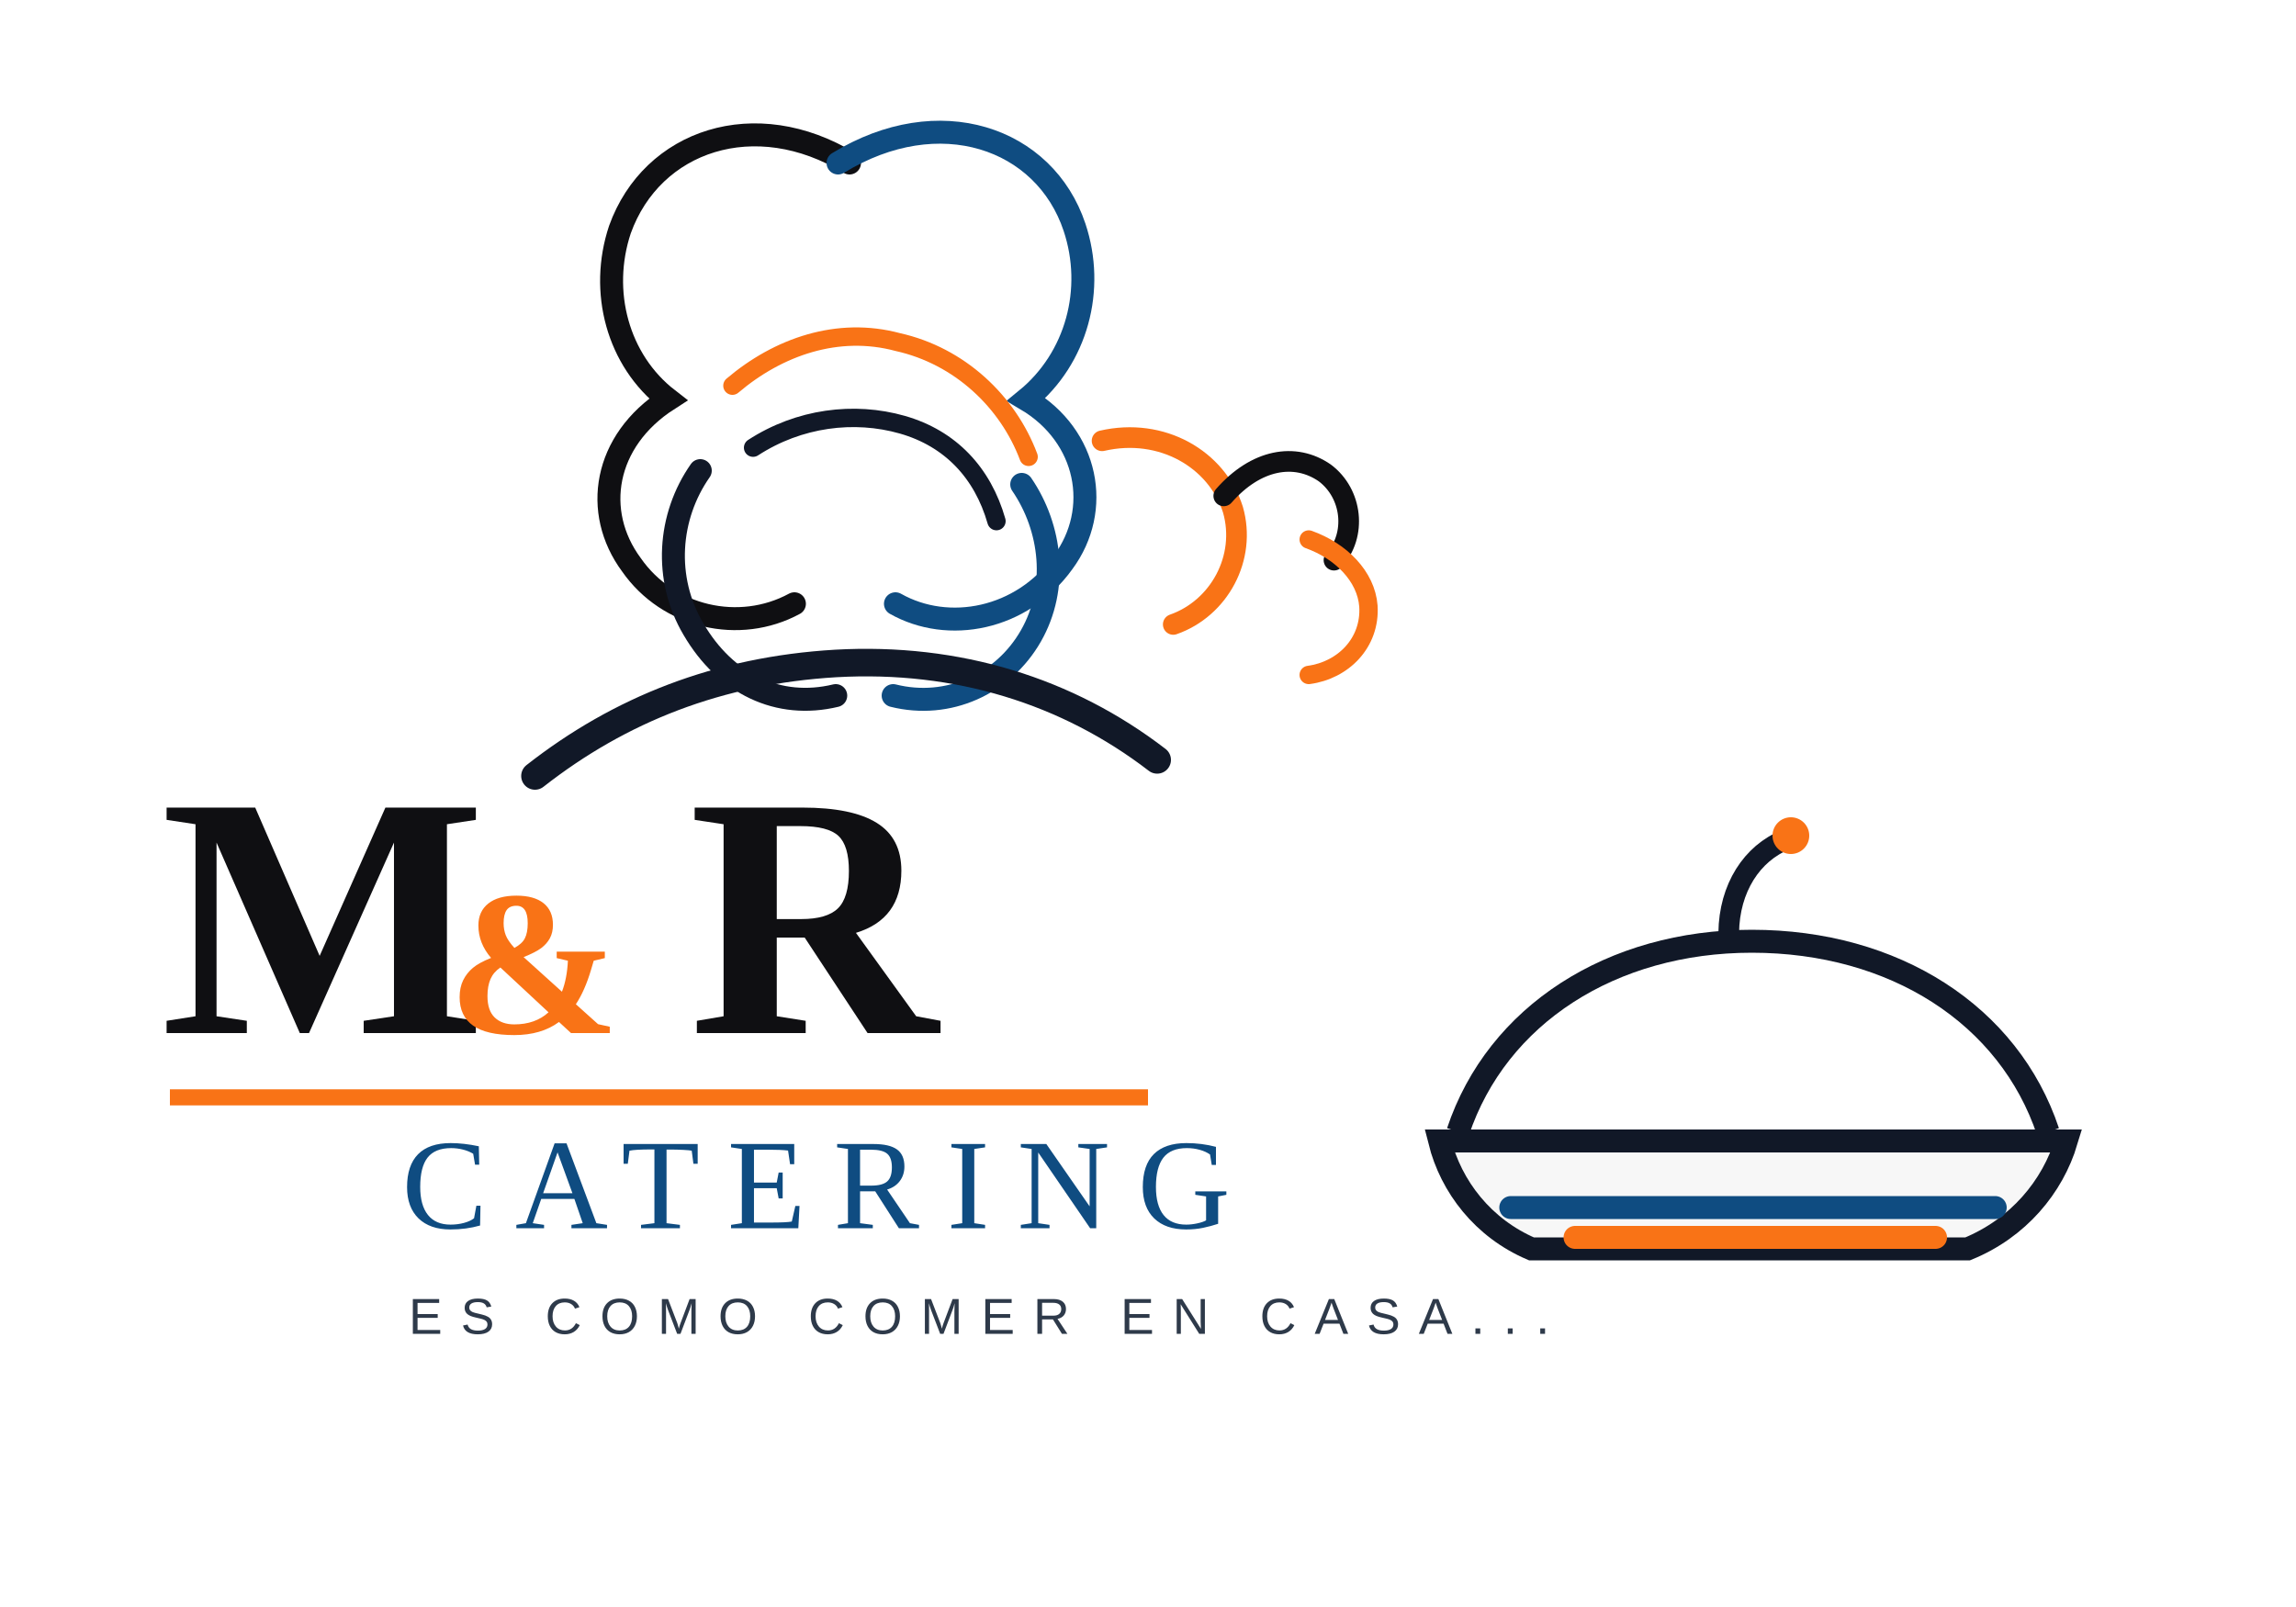
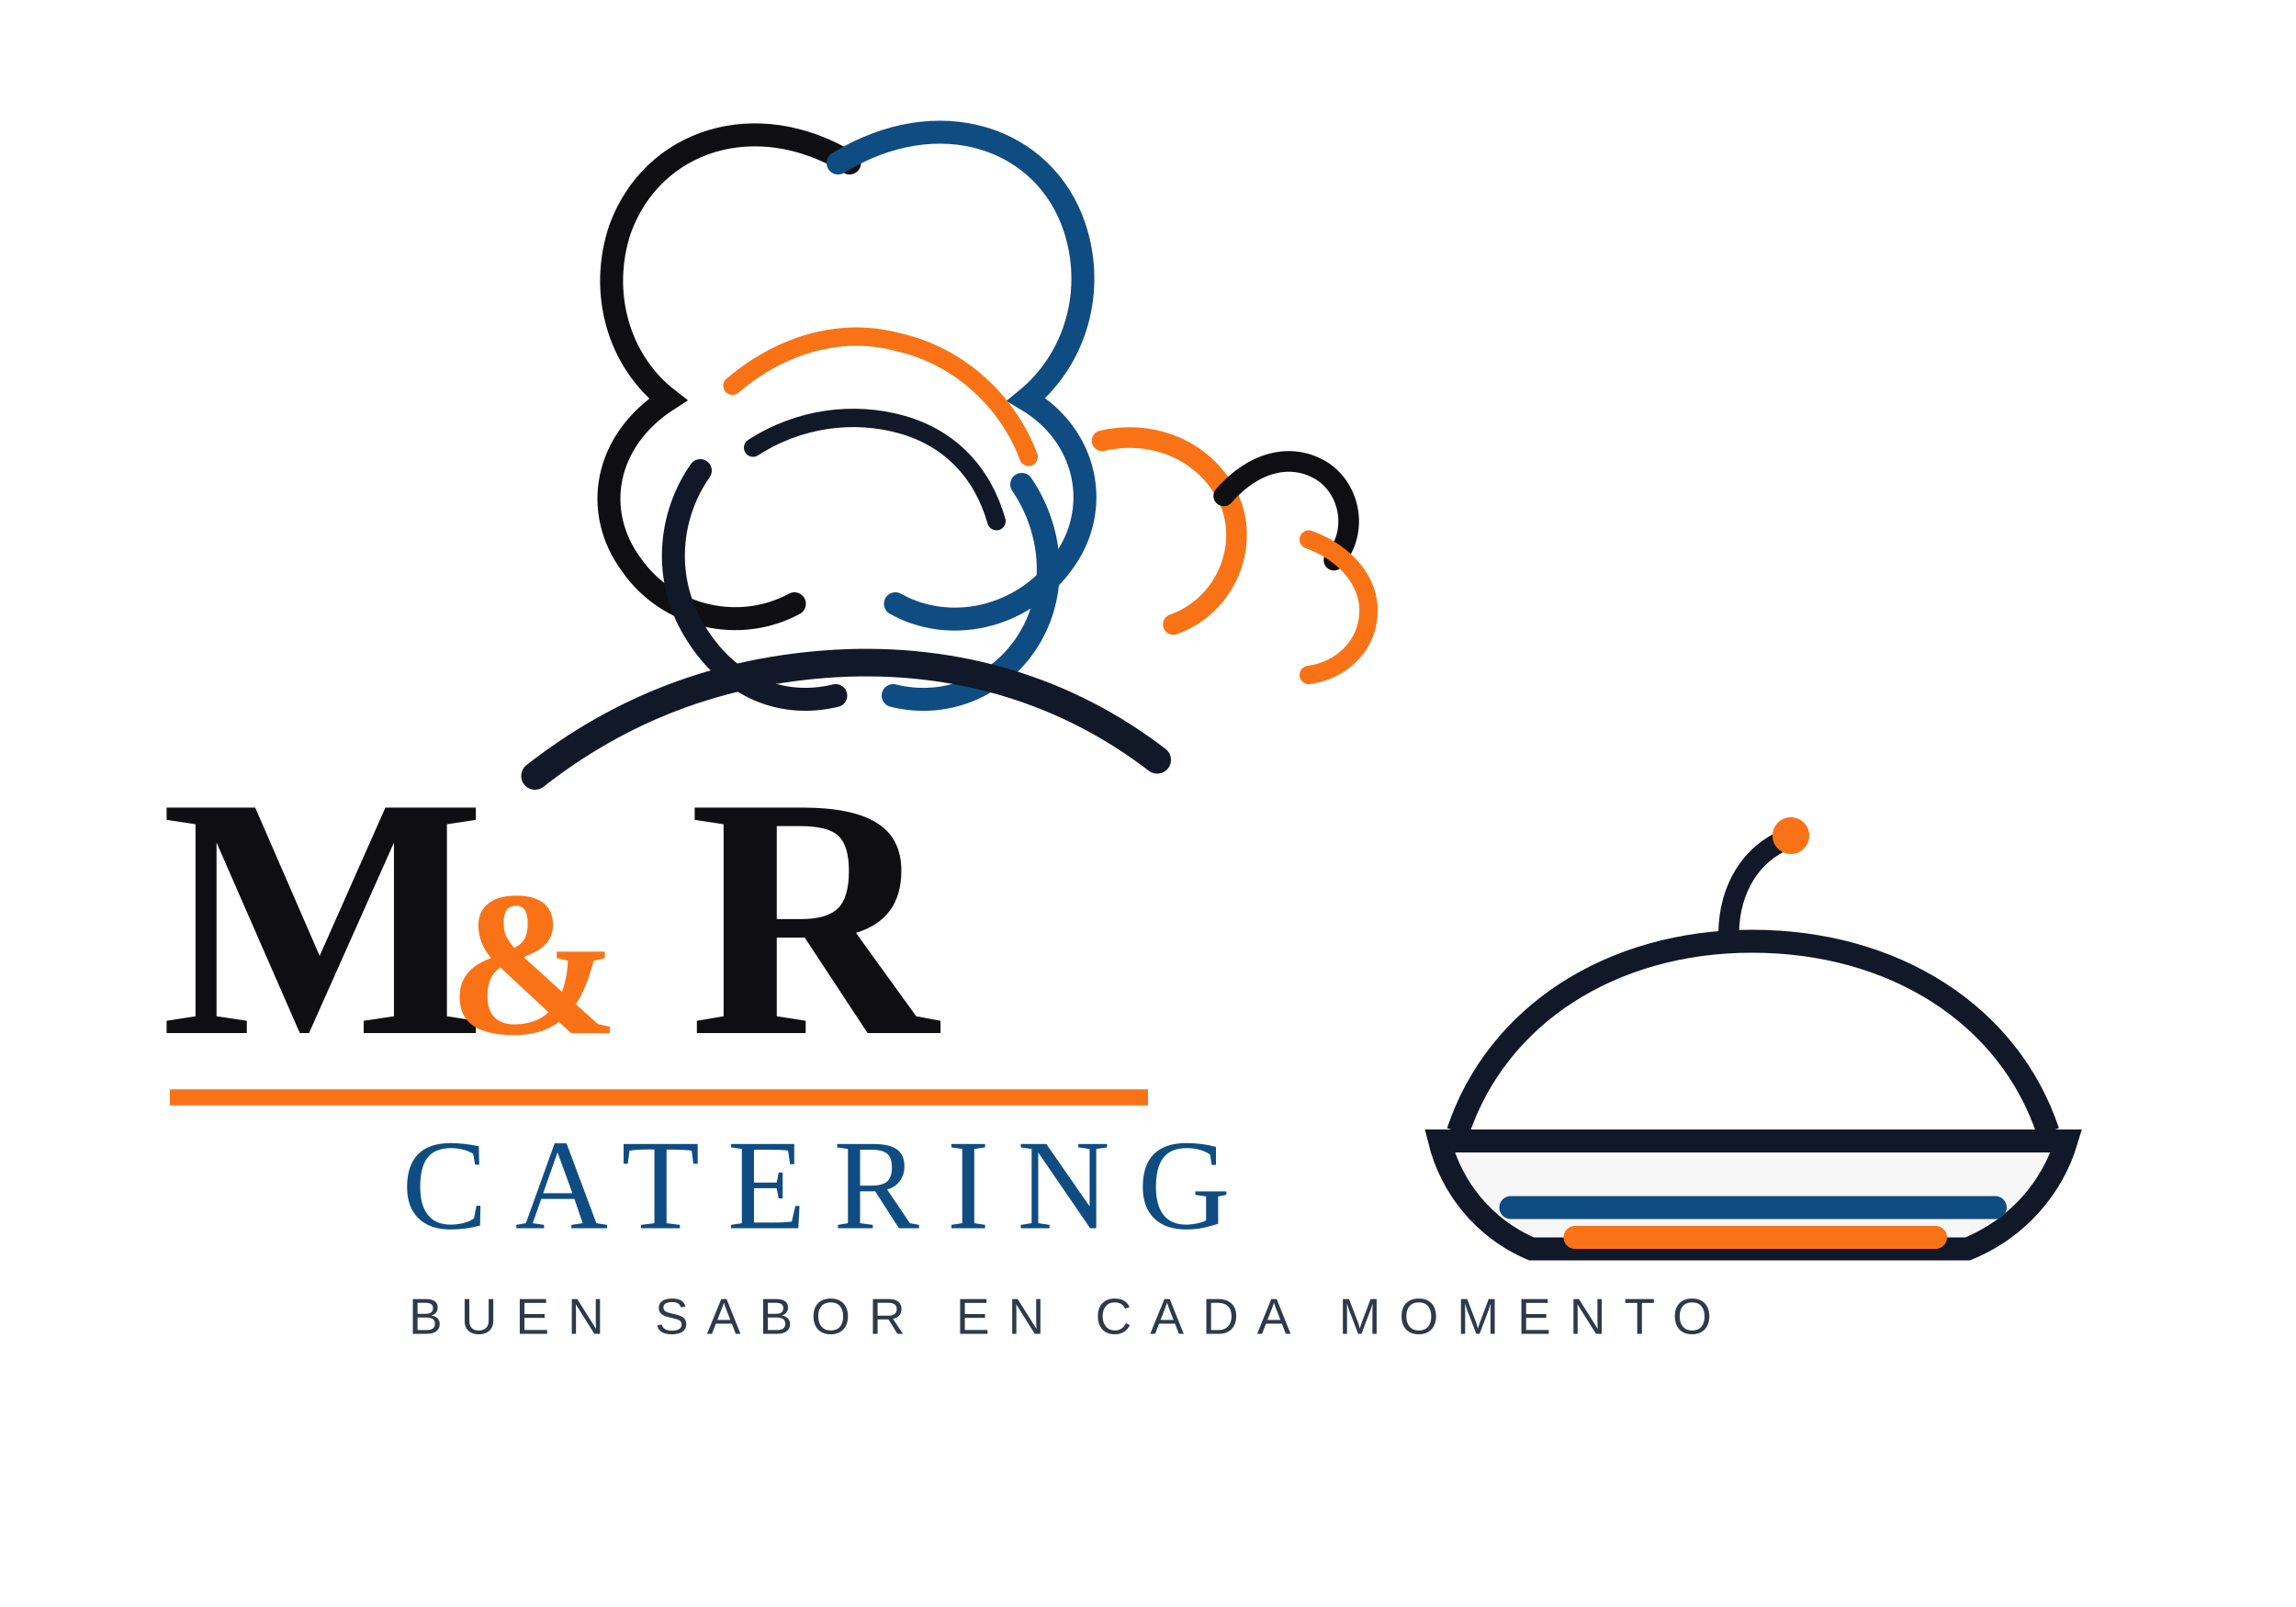
<svg xmlns="http://www.w3.org/2000/svg" width="1000" height="700" viewBox="0 0 1000 700" fill="none">
  <rect width="1000" height="700" fill="white" />
  <g transform="translate(115 35)">
    <path d="M255 36C214 11 169 26 155 65C146 92 154 122 176 139C148 157 143 188 160 211C176 234 207 241 231 228" stroke="#0F0F12" stroke-width="10" stroke-linecap="round" />
    <path d="M250 36C294 9 340 25 353 64C362 91 354 121 332 139C359 155 365 187 348 210C330 235 298 241 275 228" stroke="#0F4C81" stroke-width="10" stroke-linecap="round" />
    <path d="M204 133C224 116 250 107 276 114C303 120 324 140 333 164" stroke="#F97316" stroke-width="8" stroke-linecap="round" />
    <path d="M213 160C233 147 257 144 278 150C299 156 313 171 319 192" stroke="#111827" stroke-width="8" stroke-linecap="round" />
    <path d="M190 170C176 190 174 217 187 239C201 263 224 274 249 268" stroke="#111827" stroke-width="10" stroke-linecap="round" />
    <path d="M330 176C343 195 346 221 334 242C322 263 298 274 274 268" stroke="#0F4C81" stroke-width="10" stroke-linecap="round" />
    <path d="M365 157C391 151 415 165 422 187C428 208 416 230 396 237" stroke="#F97316" stroke-width="9" stroke-linecap="round" />
    <path d="M418 181C432 165 449 162 462 171C474 180 476 198 466 209" stroke="#0F0F12" stroke-width="9" stroke-linecap="round" />
    <path d="M455 200C469 205 480 216 481 229C482 245 470 257 455 259" stroke="#F97316" stroke-width="8" stroke-linecap="round" />
    <path d="M118 303C155 274 198 257 249 254C302 251 350 266 389 296" stroke="#111827" stroke-width="12" stroke-linecap="round" />
  </g>
  <g transform="translate(70 335)">
    <text x="0" y="115" font-family="Georgia, 'Times New Roman', serif" font-size="150" font-weight="700" fill="#0F0F12">M</text>
    <text x="125" y="115" font-family="Georgia, 'Times New Roman', serif" font-size="90" font-weight="700" fill="#F97316">&amp;</text>
    <text x="230" y="115" font-family="Georgia, 'Times New Roman', serif" font-size="150" font-weight="700" fill="#0F0F12">R</text>
    <line x1="4" y1="143" x2="430" y2="143" stroke="#F97316" stroke-width="7" />
    <text x="105" y="200" font-family="Georgia, 'Times New Roman', serif" font-size="56" letter-spacing="12" fill="#0F4C81">CATERING</text>
-     <text x="108" y="246" font-family="Arial, Helvetica, sans-serif" font-size="22" letter-spacing="8" fill="#2E3A4A">ES COMO COMER EN CASA...</text>
+     <text x="108" y="246" font-family="Arial, Helvetica, sans-serif" font-size="22" letter-spacing="8" fill="#2E3A4A">BUEN SABOR EN CADA MOMENTO</text>
  </g>
  <g transform="translate(595 355)">
    <path d="M40 138C57 87 107 55 168 55C230 55 280 87 297 138" stroke="#111827" stroke-width="10" />
    <path d="M32 142H305C299 162 284 180 262 189H72C51 180 37 162 32 142Z" fill="#F7F7F7" stroke="#111827" stroke-width="10" />
    <path d="M63 171H274" stroke="#0F4C81" stroke-width="10" stroke-linecap="round" />
    <path d="M91 184H248" stroke="#F97316" stroke-width="10" stroke-linecap="round" />
    <path d="M158 55C157 35 166 19 180 12" stroke="#111827" stroke-width="9" stroke-linecap="round" />
    <circle cx="185" cy="9" r="8" fill="#F97316" />
  </g>
</svg>
